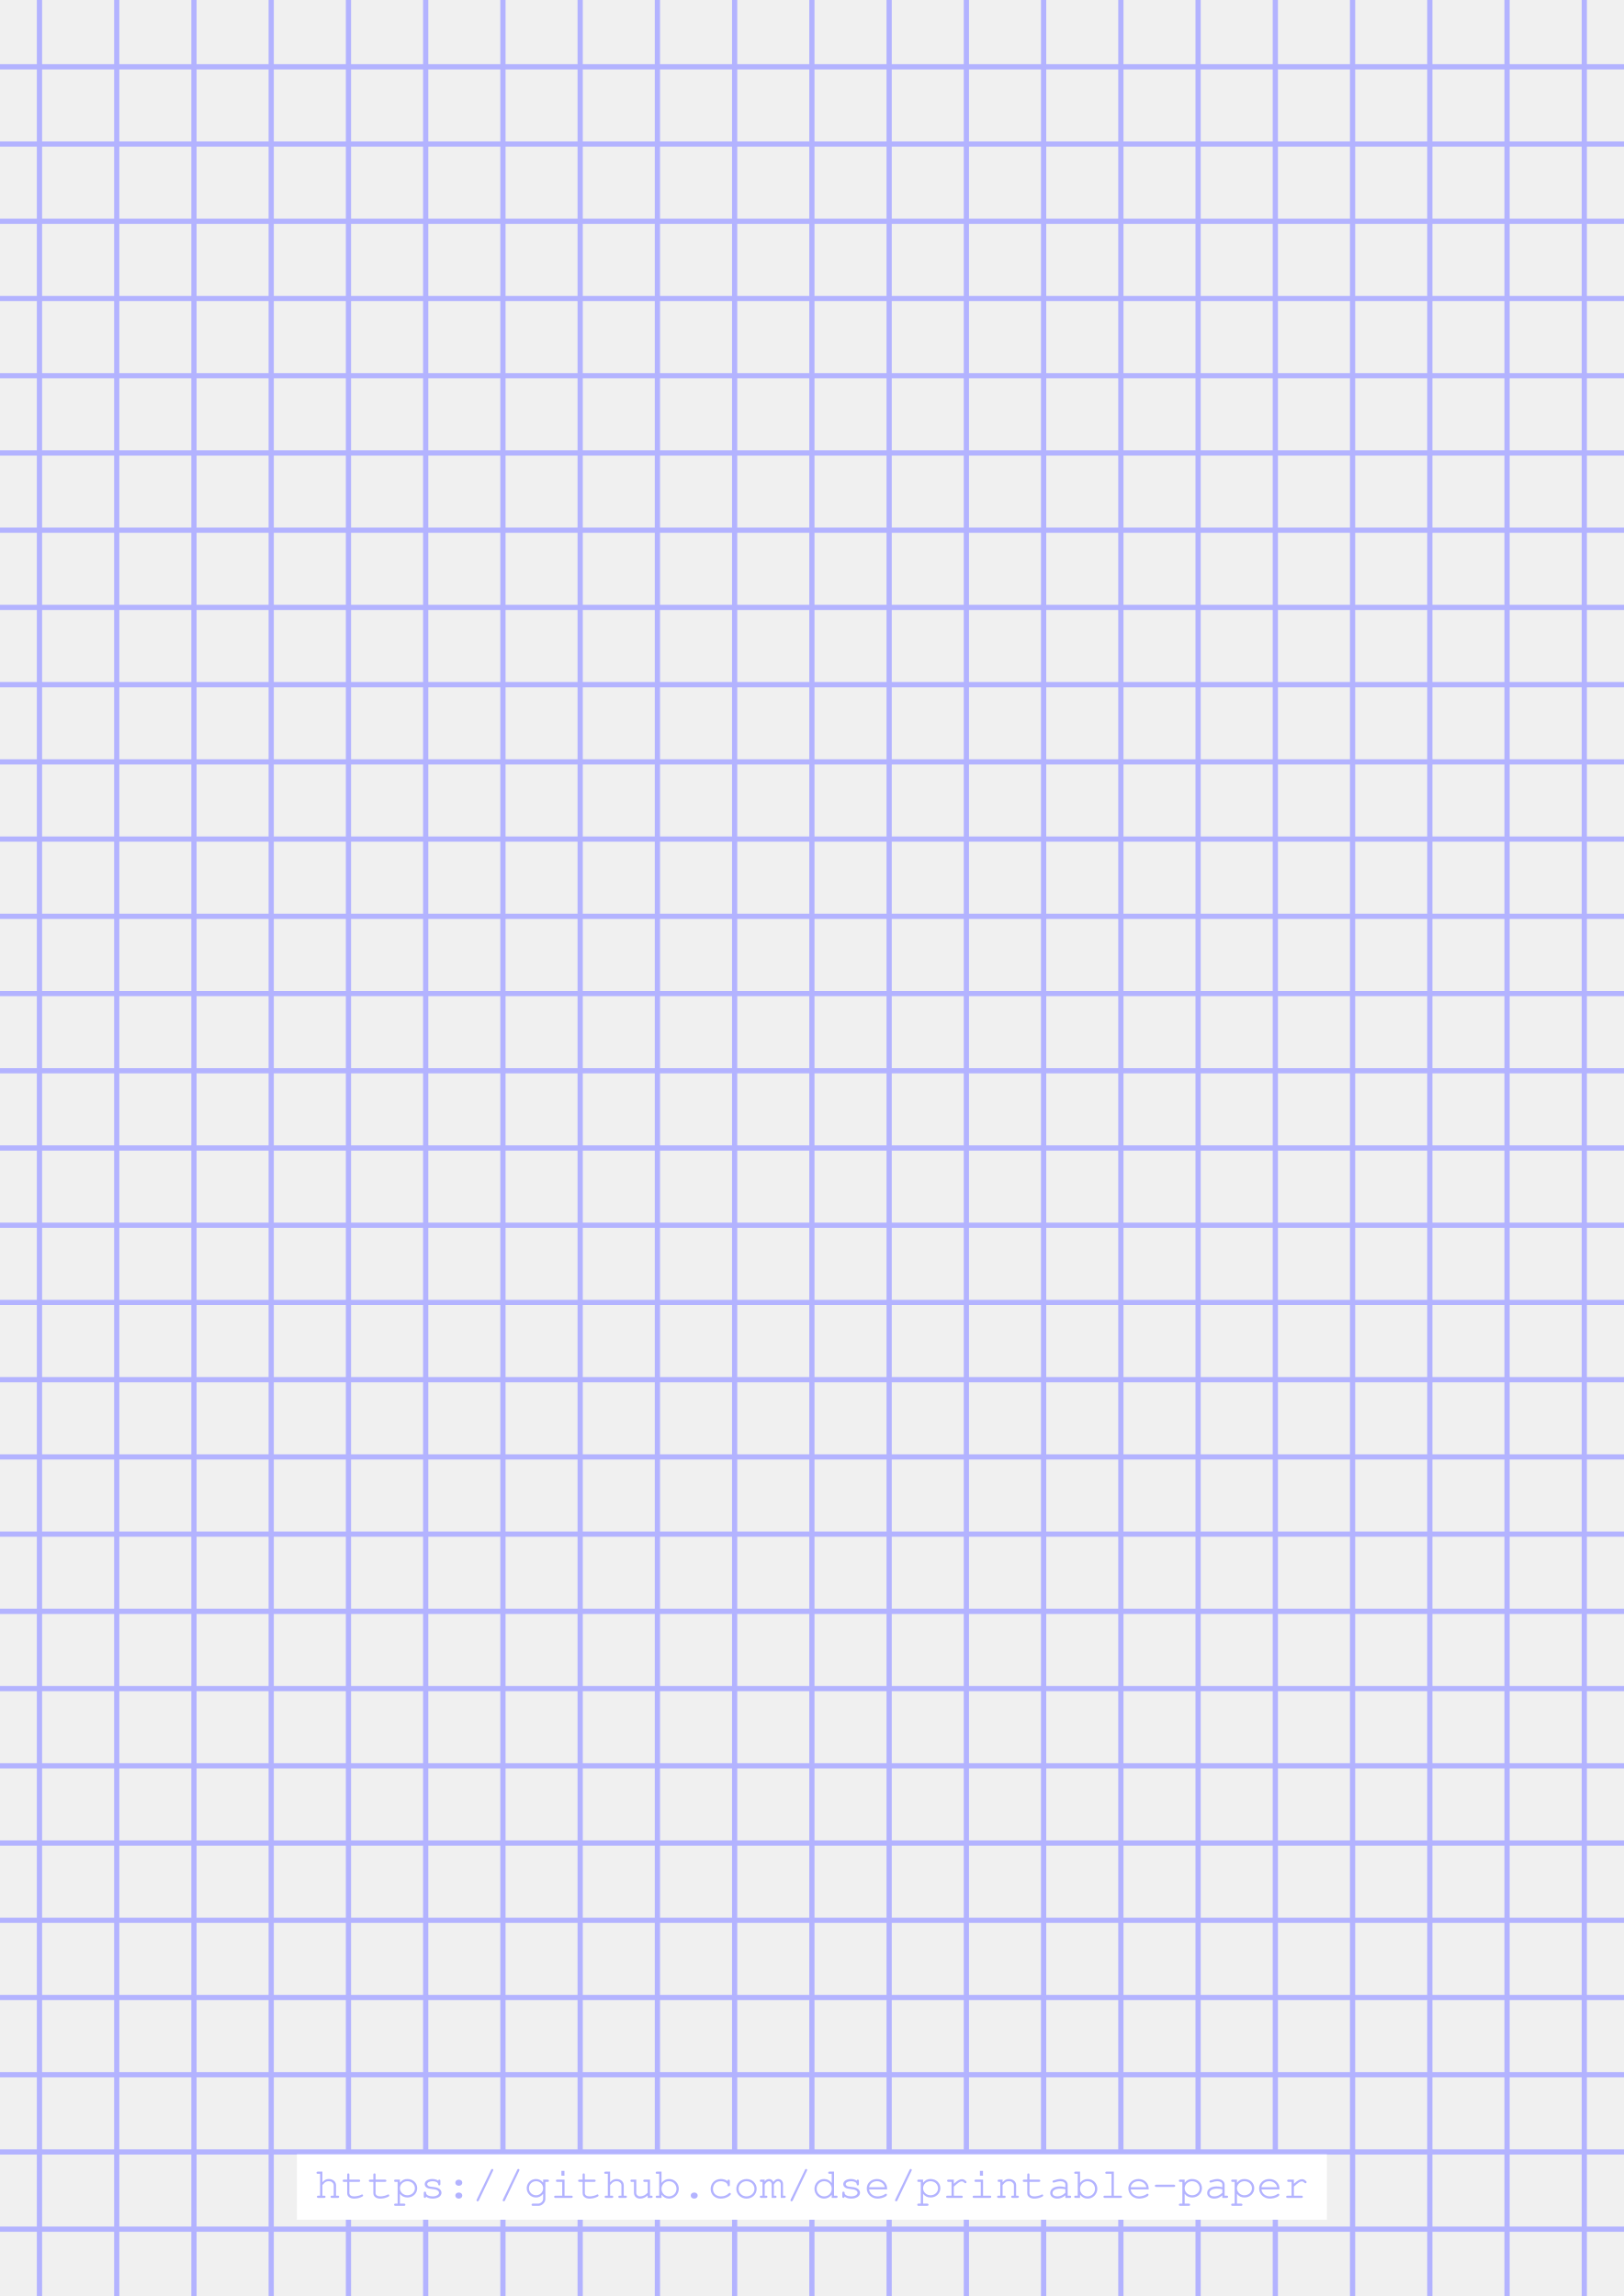
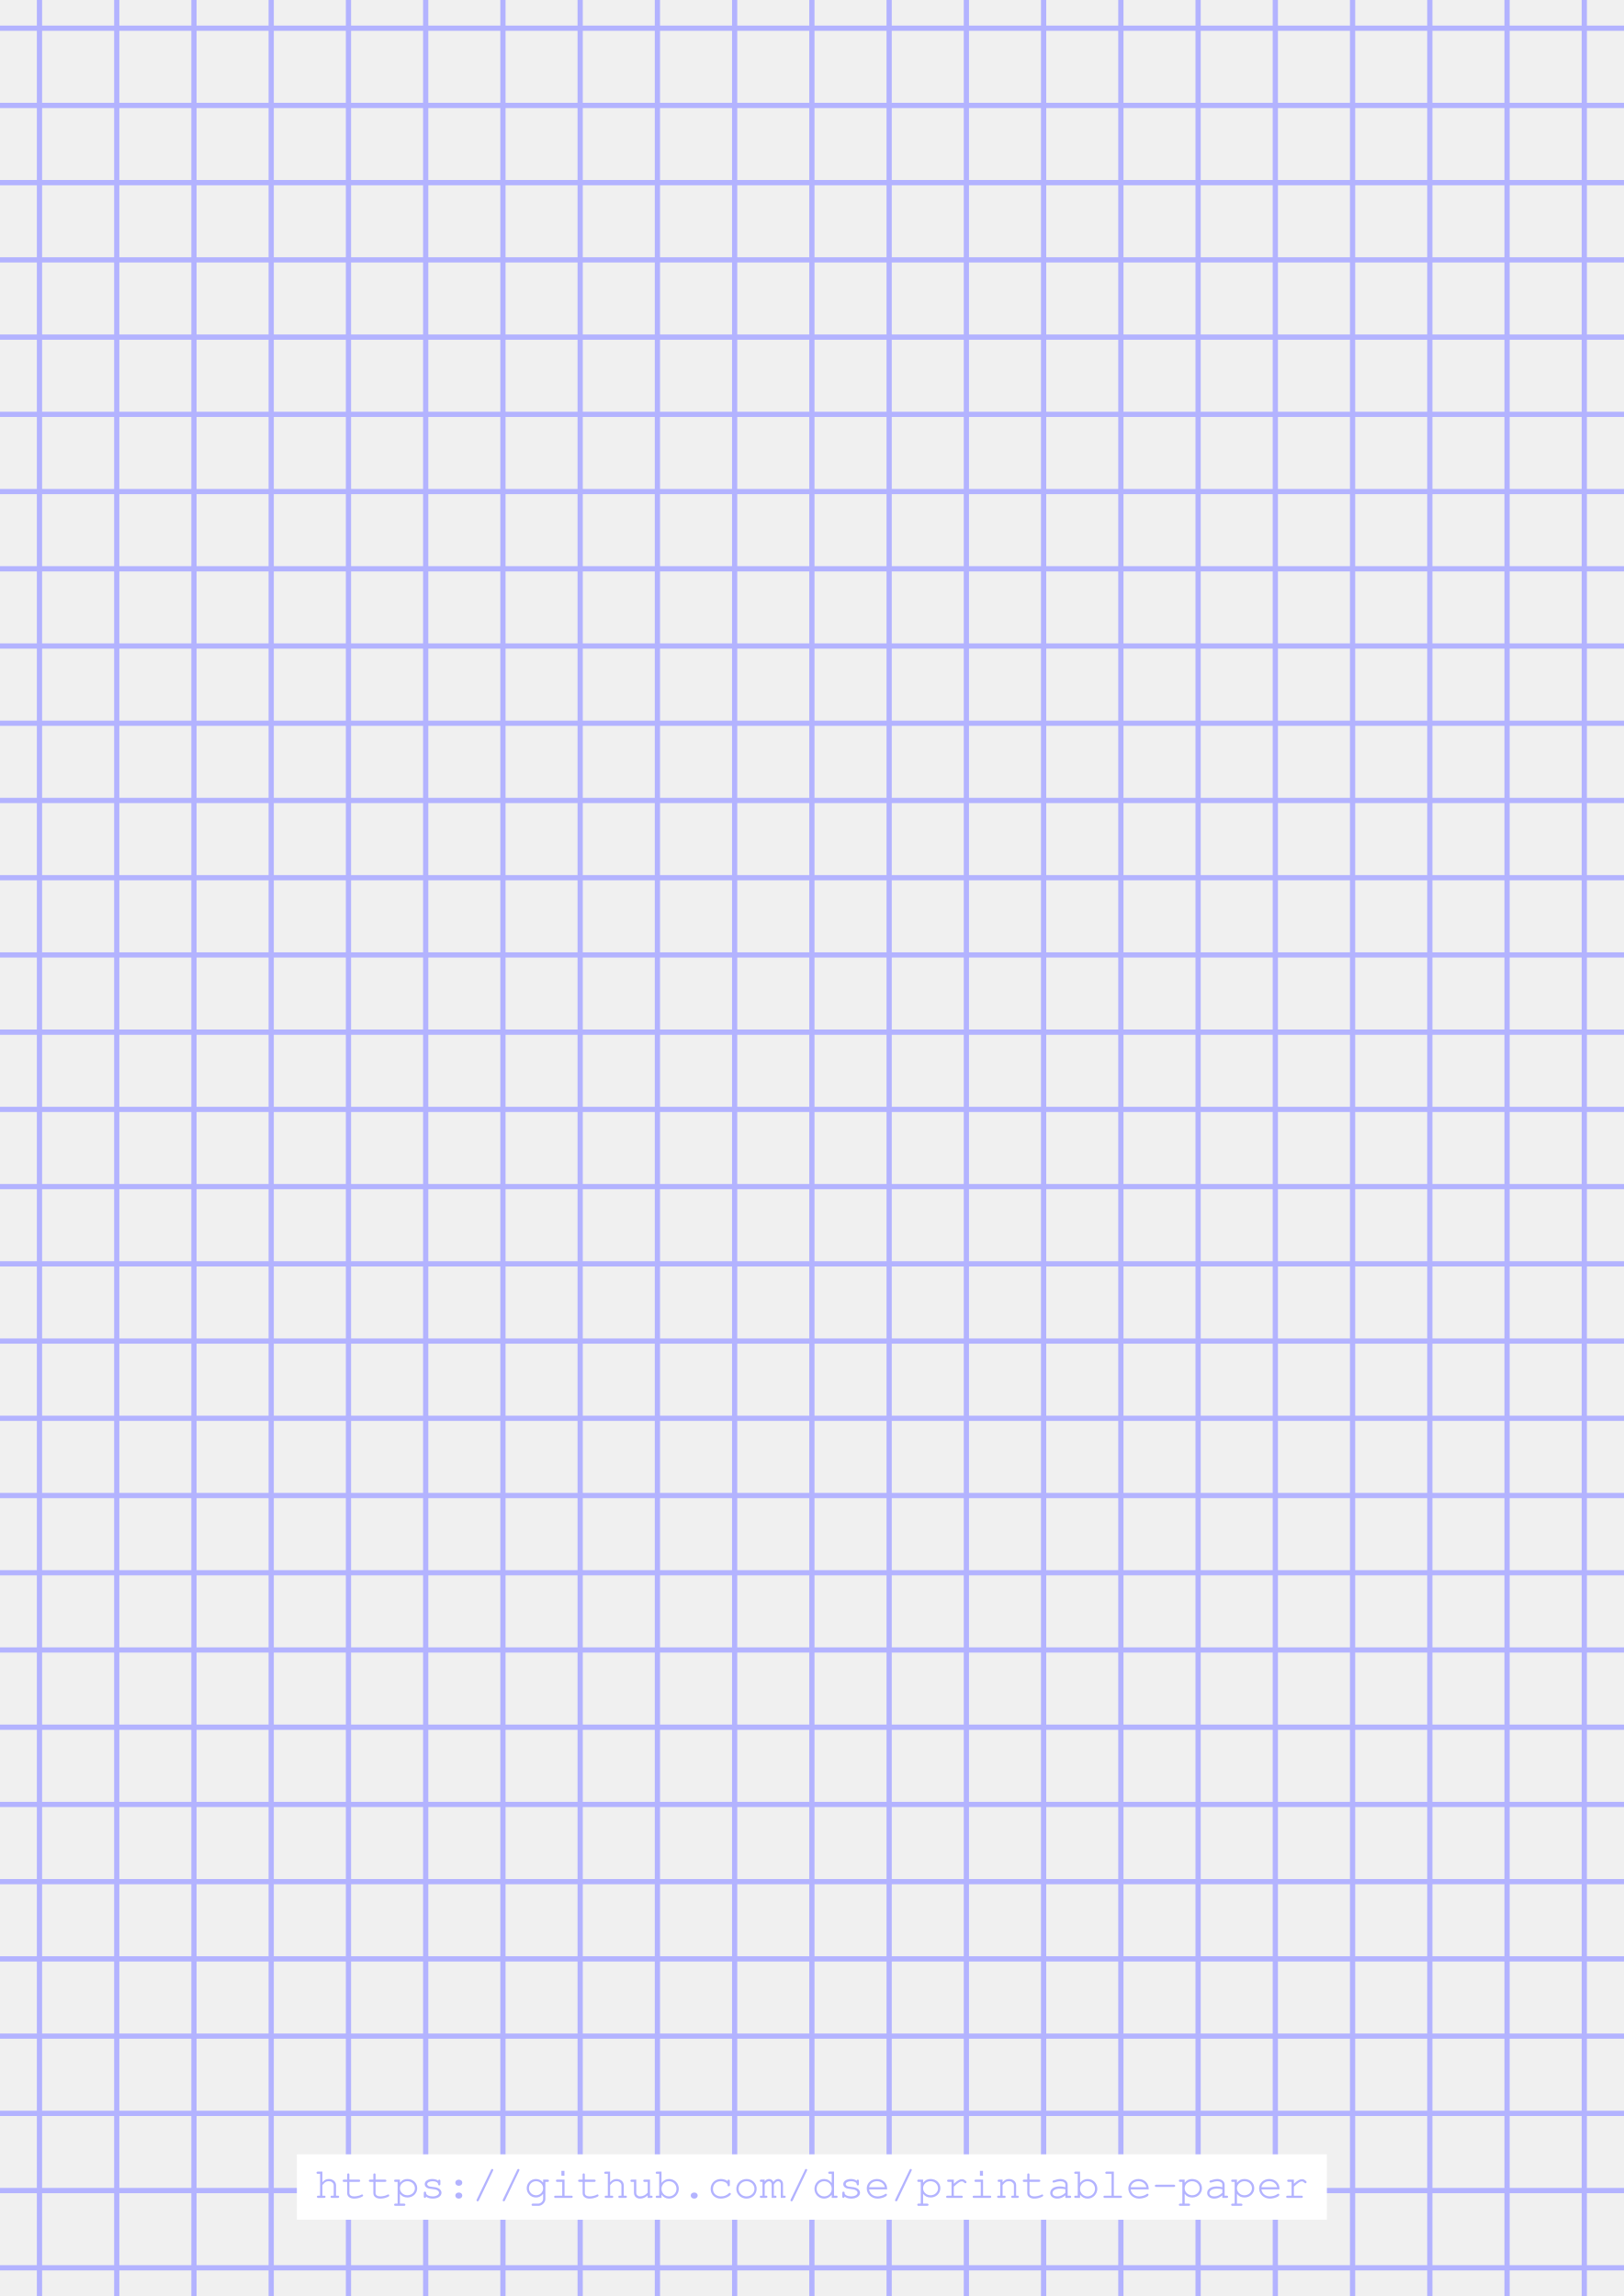
<svg xmlns="http://www.w3.org/2000/svg" width="297.955pt" height="421.373pt" viewBox="0.000 0.000 297.955 421.373">
  <style>
        .line, .dot, .major-line, .feint-line, .margin-line { stroke-linecap: round; }
        .stroke-linecap-butt   { stroke-linecap: butt; }
        .stroke-linecap-round  { stroke-linecap: round; }
        .stroke-linecap-square { stroke-linecap: square; }
        .rectangle { fill: #ffffff; }


        .line        { stroke-width: 0.96px; opacity:  1; }
        .major-line  { stroke-width: 1.358px; opacity: 1; }
        .feint-line  { stroke-width: 0.679px; opacity:  1; }
        .dot         { stroke-width: 1.92px; opacity:  1; }
        .margin-line { stroke-width: 0.96px; opacity:  1; }
        .line        { stroke: #b3b3ff; }
        .major-line  { stroke: #b3b3ff; }
        .feint-line  { stroke: #b3b3ff; }
        .dot         { stroke: #b3b3ff; }
        .margin-line { stroke: #ff9e9e; }
  </style>
  <defs />
  <g id="grid">
-     <line x1="0.000" x2="297.955" y1="12.261" y2="12.261" class="line horizontal" />
-     <line x1="0.000" x2="297.955" y1="26.434" y2="26.434" class="line horizontal" />
-     <line x1="0.000" x2="297.955" y1="40.608" y2="40.608" class="line horizontal" />
-     <line x1="0.000" x2="297.955" y1="54.781" y2="54.781" class="line horizontal" />
-     <line x1="0.000" x2="297.955" y1="68.954" y2="68.954" class="line horizontal" />
-     <line x1="0.000" x2="297.955" y1="83.127" y2="83.127" class="line horizontal" />
-     <line x1="0.000" x2="297.955" y1="97.300" y2="97.300" class="line horizontal" />
-     <line x1="0.000" x2="297.955" y1="111.474" y2="111.474" class="line horizontal" />
-     <line x1="0.000" x2="297.955" y1="125.647" y2="125.647" class="line horizontal" />
-     <line x1="0.000" x2="297.955" y1="139.820" y2="139.820" class="line horizontal" />
-     <line x1="0.000" x2="297.955" y1="153.993" y2="153.993" class="line horizontal" />
-     <line x1="0.000" x2="297.955" y1="168.167" y2="168.167" class="line horizontal" />
-     <line x1="0.000" x2="297.955" y1="182.340" y2="182.340" class="line horizontal" />
-     <line x1="0.000" x2="297.955" y1="196.513" y2="196.513" class="line horizontal" />
-     <line x1="0.000" x2="297.955" y1="210.686" y2="210.686" class="line horizontal" />
-     <line x1="0.000" x2="297.955" y1="224.860" y2="224.860" class="line horizontal" />
-     <line x1="0.000" x2="297.955" y1="239.033" y2="239.033" class="line horizontal" />
-     <line x1="0.000" x2="297.955" y1="253.206" y2="253.206" class="line horizontal" />
-     <line x1="0.000" x2="297.955" y1="267.379" y2="267.379" class="line horizontal" />
-     <line x1="0.000" x2="297.955" y1="281.552" y2="281.552" class="line horizontal" />
-     <line x1="0.000" x2="297.955" y1="295.726" y2="295.726" class="line horizontal" />
-     <line x1="0.000" x2="297.955" y1="309.899" y2="309.899" class="line horizontal" />
-     <line x1="0.000" x2="297.955" y1="324.072" y2="324.072" class="line horizontal" />
-     <line x1="0.000" x2="297.955" y1="338.245" y2="338.245" class="line horizontal" />
-     <line x1="0.000" x2="297.955" y1="352.419" y2="352.419" class="line horizontal" />
-     <line x1="0.000" x2="297.955" y1="366.592" y2="366.592" class="line horizontal" />
-     <line x1="0.000" x2="297.955" y1="380.765" y2="380.765" class="line horizontal" />
-     <line x1="0.000" x2="297.955" y1="394.938" y2="394.938" class="line horizontal" />
-     <line x1="0.000" x2="297.955" y1="409.111" y2="409.111" class="line horizontal" />
+     <line x1="0.000" x2="297.955" y1="5.174" y2="5.174" class="line horizontal" />
+     <line x1="0.000" x2="297.955" y1="19.348" y2="19.348" class="line horizontal" />
+     <line x1="0.000" x2="297.955" y1="33.521" y2="33.521" class="line horizontal" />
+     <line x1="0.000" x2="297.955" y1="47.694" y2="47.694" class="line horizontal" />
+     <line x1="0.000" x2="297.955" y1="61.867" y2="61.867" class="line horizontal" />
+     <line x1="0.000" x2="297.955" y1="76.041" y2="76.041" class="line horizontal" />
+     <line x1="0.000" x2="297.955" y1="90.214" y2="90.214" class="line horizontal" />
+     <line x1="0.000" x2="297.955" y1="104.387" y2="104.387" class="line horizontal" />
+     <line x1="0.000" x2="297.955" y1="118.560" y2="118.560" class="line horizontal" />
+     <line x1="0.000" x2="297.955" y1="132.734" y2="132.734" class="line horizontal" />
+     <line x1="0.000" x2="297.955" y1="146.907" y2="146.907" class="line horizontal" />
+     <line x1="0.000" x2="297.955" y1="161.080" y2="161.080" class="line horizontal" />
+     <line x1="0.000" x2="297.955" y1="175.253" y2="175.253" class="line horizontal" />
+     <line x1="0.000" x2="297.955" y1="189.426" y2="189.426" class="line horizontal" />
+     <line x1="0.000" x2="297.955" y1="203.600" y2="203.600" class="line horizontal" />
+     <line x1="0.000" x2="297.955" y1="217.773" y2="217.773" class="line horizontal" />
+     <line x1="0.000" x2="297.955" y1="231.946" y2="231.946" class="line horizontal" />
+     <line x1="0.000" x2="297.955" y1="246.119" y2="246.119" class="line horizontal" />
+     <line x1="0.000" x2="297.955" y1="260.293" y2="260.293" class="line horizontal" />
+     <line x1="0.000" x2="297.955" y1="274.466" y2="274.466" class="line horizontal" />
+     <line x1="0.000" x2="297.955" y1="288.639" y2="288.639" class="line horizontal" />
+     <line x1="0.000" x2="297.955" y1="302.812" y2="302.812" class="line horizontal" />
+     <line x1="0.000" x2="297.955" y1="316.986" y2="316.986" class="line horizontal" />
+     <line x1="0.000" x2="297.955" y1="331.159" y2="331.159" class="line horizontal" />
+     <line x1="0.000" x2="297.955" y1="345.332" y2="345.332" class="line horizontal" />
+     <line x1="0.000" x2="297.955" y1="359.505" y2="359.505" class="line horizontal" />
+     <line x1="0.000" x2="297.955" y1="373.678" y2="373.678" class="line horizontal" />
+     <line x1="0.000" x2="297.955" y1="387.852" y2="387.852" class="line horizontal" />
+     <line x1="0.000" x2="297.955" y1="402.025" y2="402.025" class="line horizontal" />
+     <line x1="0.000" x2="297.955" y1="416.198" y2="416.198" class="line horizontal" />
    <line x1="7.245" x2="7.245" y1="0.000" y2="421.373" class="line vertical" />
    <line x1="21.419" x2="21.419" y1="0.000" y2="421.373" class="line vertical" />
    <line x1="35.592" x2="35.592" y1="0.000" y2="421.373" class="line vertical" />
    <line x1="49.765" x2="49.765" y1="0.000" y2="421.373" class="line vertical" />
    <line x1="63.938" x2="63.938" y1="0.000" y2="421.373" class="line vertical" />
    <line x1="78.112" x2="78.112" y1="0.000" y2="421.373" class="line vertical" />
    <line x1="92.285" x2="92.285" y1="0.000" y2="421.373" class="line vertical" />
    <line x1="106.458" x2="106.458" y1="0.000" y2="421.373" class="line vertical" />
    <line x1="120.631" x2="120.631" y1="0.000" y2="421.373" class="line vertical" />
    <line x1="134.804" x2="134.804" y1="0.000" y2="421.373" class="line vertical" />
    <line x1="148.978" x2="148.978" y1="0.000" y2="421.373" class="line vertical" />
    <line x1="163.151" x2="163.151" y1="0.000" y2="421.373" class="line vertical" />
    <line x1="177.324" x2="177.324" y1="0.000" y2="421.373" class="line vertical" />
    <line x1="191.497" x2="191.497" y1="0.000" y2="421.373" class="line vertical" />
    <line x1="205.671" x2="205.671" y1="0.000" y2="421.373" class="line vertical" />
    <line x1="219.844" x2="219.844" y1="0.000" y2="421.373" class="line vertical" />
    <line x1="234.017" x2="234.017" y1="0.000" y2="421.373" class="line vertical" />
    <line x1="248.190" x2="248.190" y1="0.000" y2="421.373" class="line vertical" />
    <line x1="262.364" x2="262.364" y1="0.000" y2="421.373" class="line vertical" />
    <line x1="276.537" x2="276.537" y1="0.000" y2="421.373" class="line vertical" />
    <line x1="290.710" x2="290.710" y1="0.000" y2="421.373" class="line vertical" />
  </g>
  <rect x="54.478" y="395.373" width="189" height="12" fill="#ffffff" stroke="none" stroke-width="0px" />
  <text x="148.978" y="403.373" text-anchor="middle" fill="#b3b3ff" stroke="none" stroke-width="0" style="font-family: &quot;Courier&quot;, &quot;Courier New&quot;, monospace; font-size: 6pt;">https://github.com/dse/printable-paper</text>
</svg>
